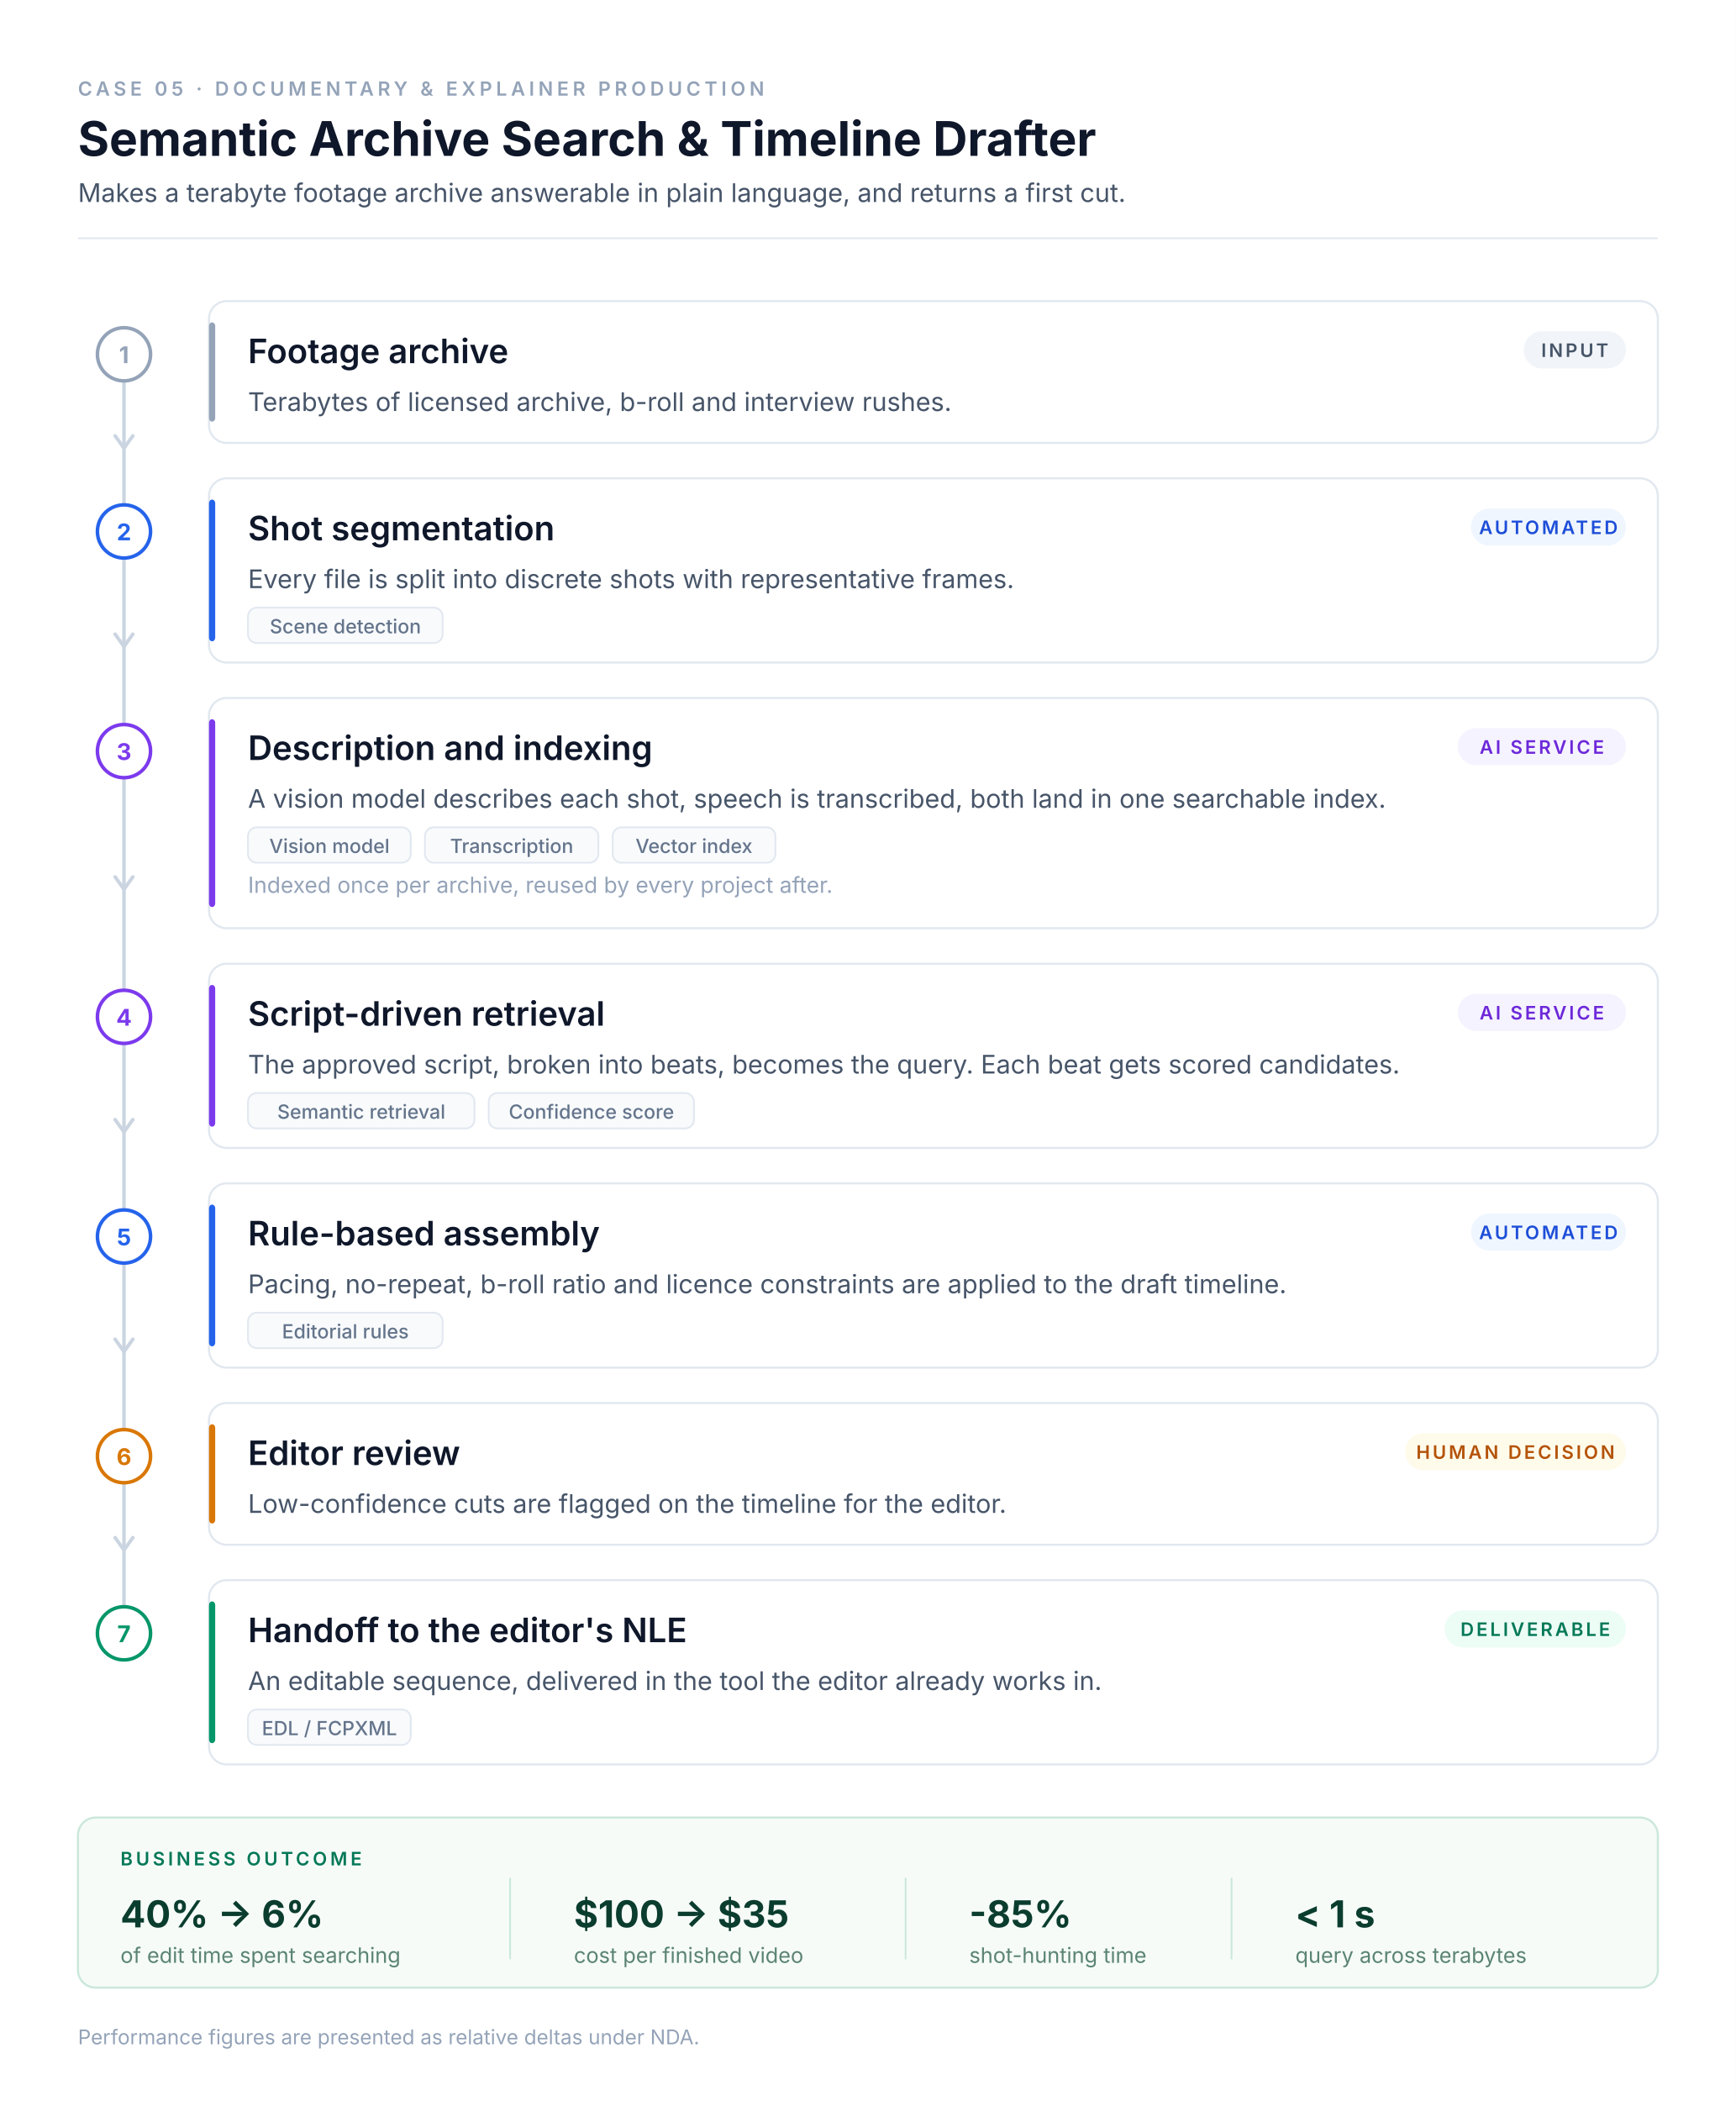
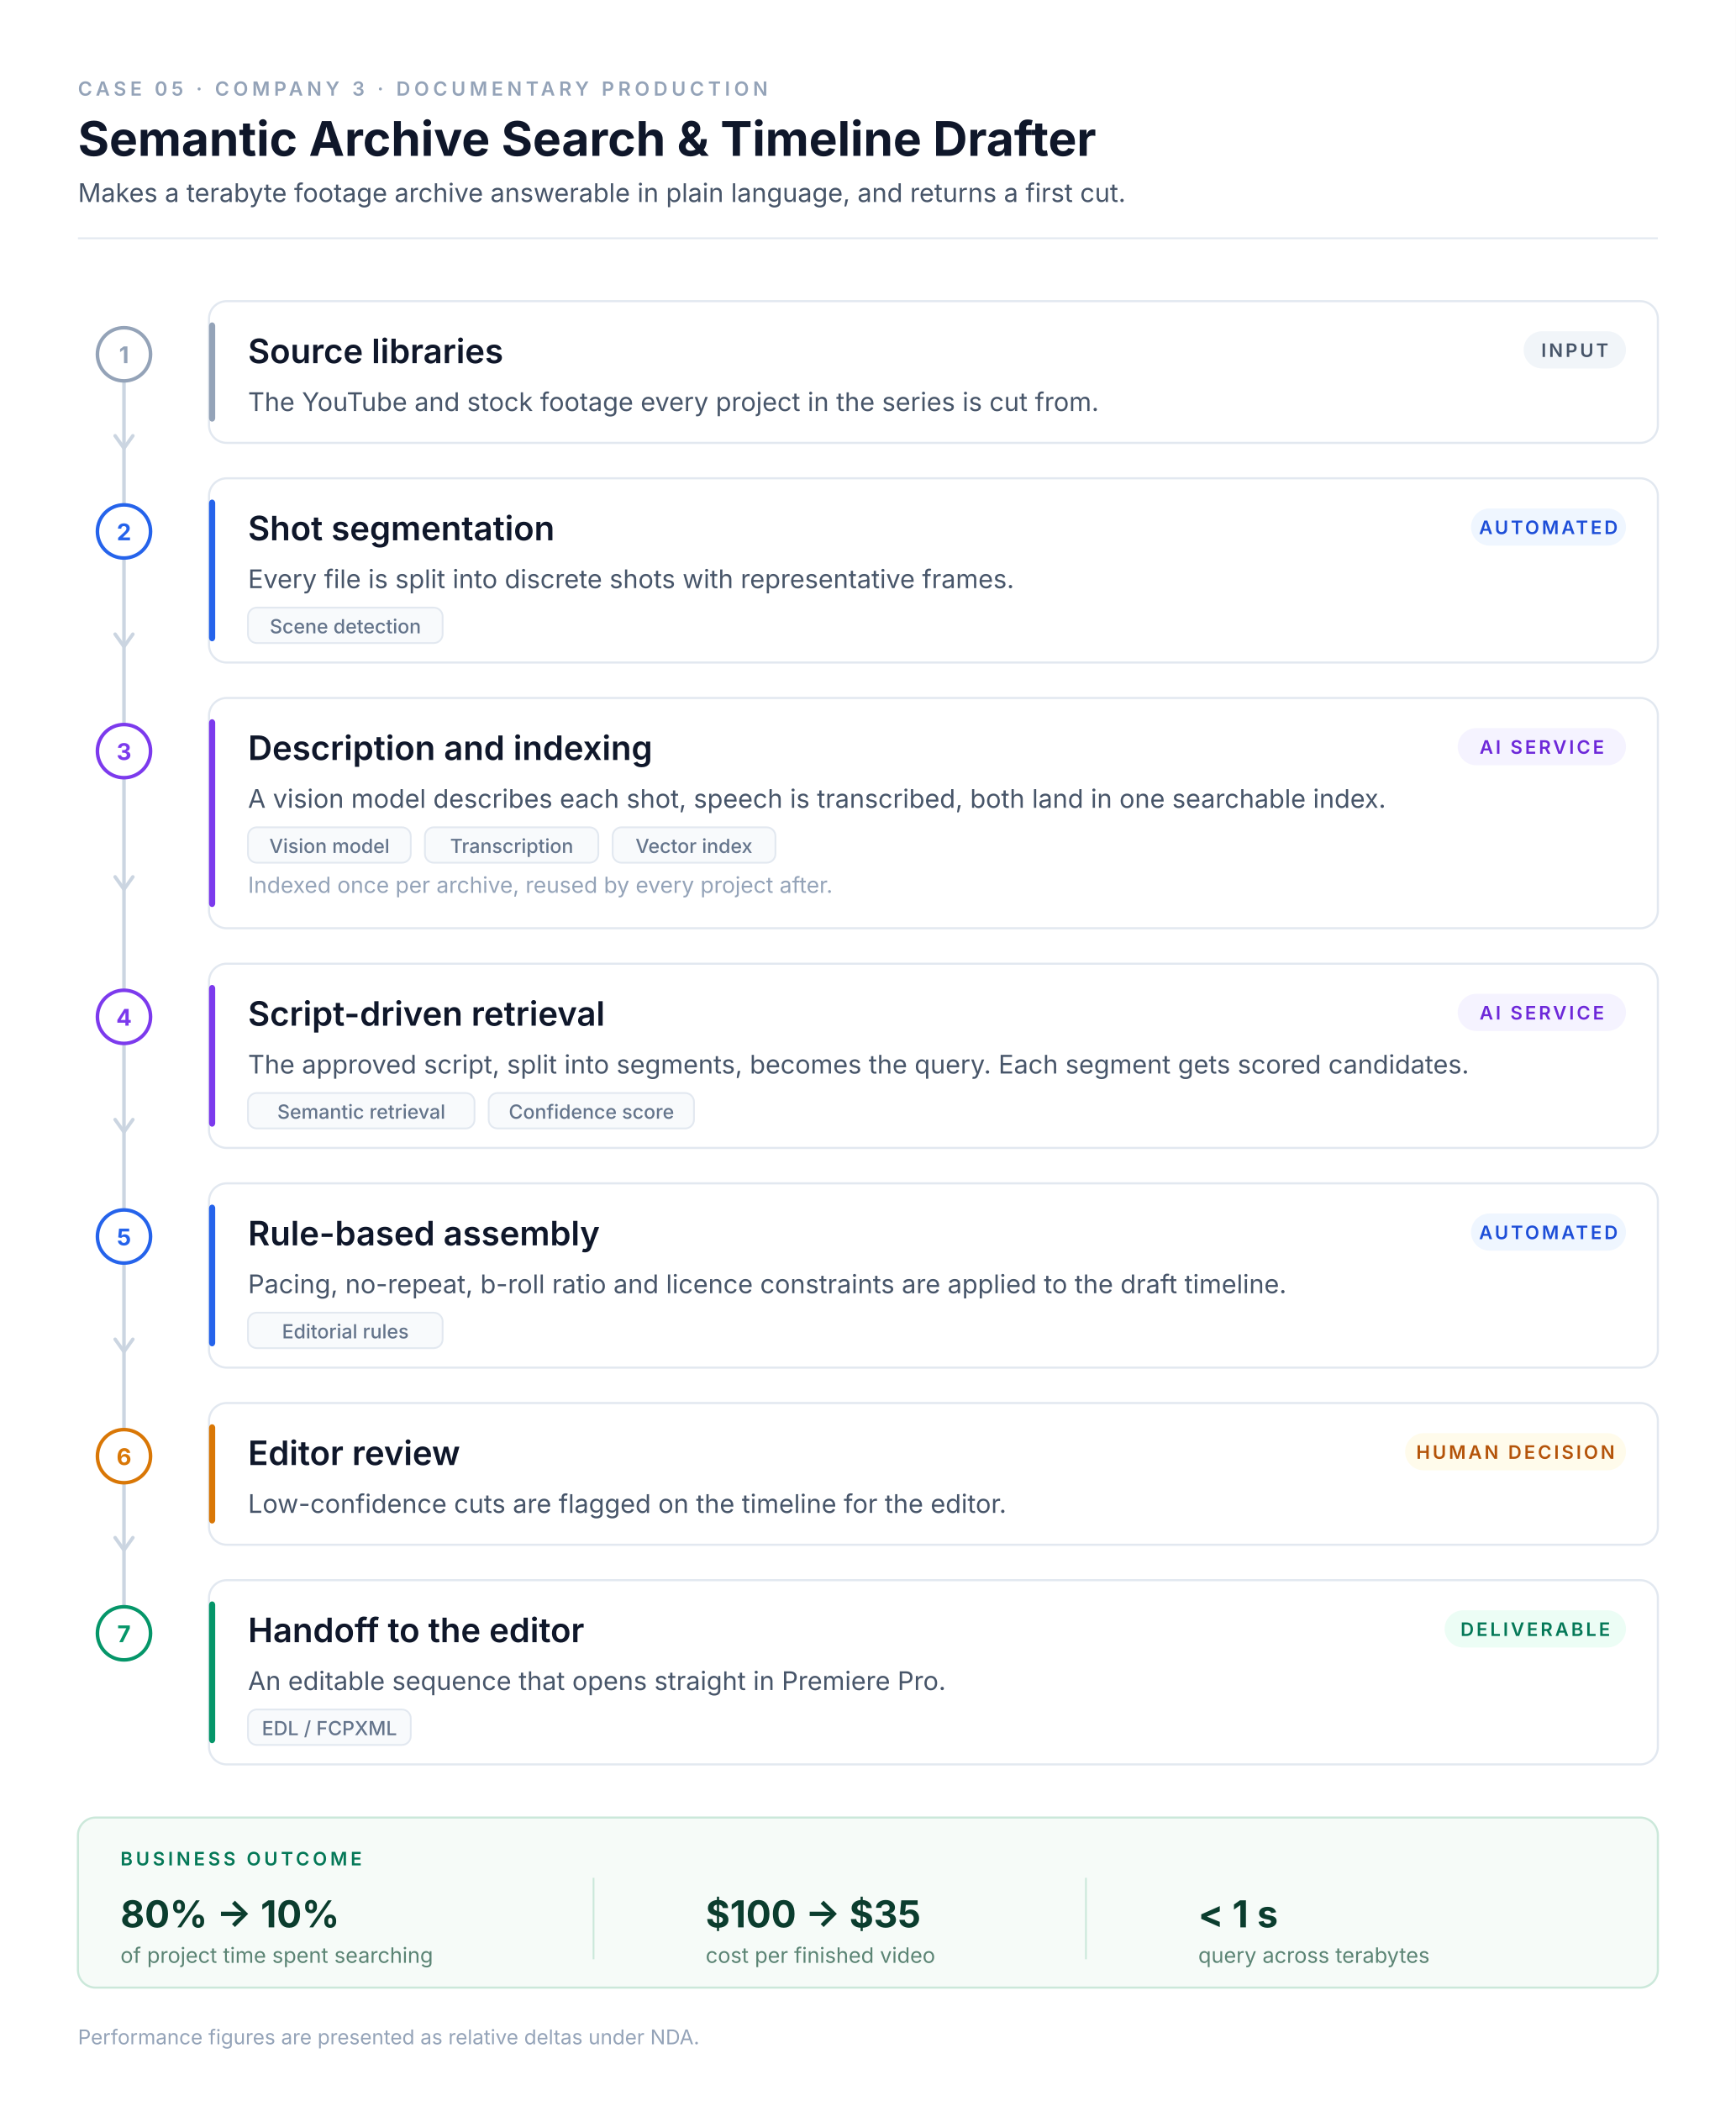
<svg xmlns="http://www.w3.org/2000/svg" width="980" height="1186" viewBox="0 0 980 1186">
  <rect width="980" height="1186" fill="#FFFFFF" />
  <path d="M70 200 L70 922" stroke="#CBD5E1" stroke-width="2" fill="none" />
  <path d="M65 246.0 L70 253.0 L75 246.0" fill="none" stroke="#CBD5E1" stroke-width="2" stroke-linecap="round" stroke-linejoin="round" />
  <path d="M65 358.0 L70 365.0 L75 358.0" fill="none" stroke="#CBD5E1" stroke-width="2" stroke-linecap="round" stroke-linejoin="round" />
  <path d="M65 495.0 L70 502.0 L75 495.0" fill="none" stroke="#CBD5E1" stroke-width="2" stroke-linecap="round" stroke-linejoin="round" />
  <path d="M65 632.0 L70 639.0 L75 632.0" fill="none" stroke="#CBD5E1" stroke-width="2" stroke-linecap="round" stroke-linejoin="round" />
  <path d="M65 756.0 L70 763.0 L75 756.0" fill="none" stroke="#CBD5E1" stroke-width="2" stroke-linecap="round" stroke-linejoin="round" />
  <path d="M65 868.0 L70 875.0 L75 868.0" fill="none" stroke="#CBD5E1" stroke-width="2" stroke-linecap="round" stroke-linejoin="round" />
  <circle cx="70" cy="200" r="15" fill="#FFFFFF" stroke="#94A3B8" stroke-width="2" />
  <text x="70" y="205" font-family="Inter, Helvetica Neue, Arial, sans-serif" font-size="13" font-weight="700" fill="#94A3B8" text-anchor="middle">1</text>
  <circle cx="70" cy="300" r="15" fill="#FFFFFF" stroke="#2563EB" stroke-width="2" />
  <text x="70" y="305" font-family="Inter, Helvetica Neue, Arial, sans-serif" font-size="13" font-weight="700" fill="#2563EB" text-anchor="middle">2</text>
  <circle cx="70" cy="424" r="15" fill="#FFFFFF" stroke="#7C3AED" stroke-width="2" />
  <text x="70" y="429" font-family="Inter, Helvetica Neue, Arial, sans-serif" font-size="13" font-weight="700" fill="#7C3AED" text-anchor="middle">3</text>
  <circle cx="70" cy="574" r="15" fill="#FFFFFF" stroke="#7C3AED" stroke-width="2" />
  <text x="70" y="579" font-family="Inter, Helvetica Neue, Arial, sans-serif" font-size="13" font-weight="700" fill="#7C3AED" text-anchor="middle">4</text>
  <circle cx="70" cy="698" r="15" fill="#FFFFFF" stroke="#2563EB" stroke-width="2" />
  <text x="70" y="703" font-family="Inter, Helvetica Neue, Arial, sans-serif" font-size="13" font-weight="700" fill="#2563EB" text-anchor="middle">5</text>
  <circle cx="70" cy="822" r="15" fill="#FFFFFF" stroke="#D97706" stroke-width="2" />
  <text x="70" y="827" font-family="Inter, Helvetica Neue, Arial, sans-serif" font-size="13" font-weight="700" fill="#D97706" text-anchor="middle">6</text>
  <circle cx="70" cy="922" r="15" fill="#FFFFFF" stroke="#059669" stroke-width="2" />
  <text x="70" y="927" font-family="Inter, Helvetica Neue, Arial, sans-serif" font-size="13" font-weight="700" fill="#059669" text-anchor="middle">7</text>
-   <text x="44.0" y="54.0" font-family="Inter, Helvetica Neue, Arial, sans-serif" font-size="11" font-weight="600" fill="#94A3B8" text-anchor="start" letter-spacing="2.2">CASE 05 · DOCUMENTARY &amp; EXPLAINER PRODUCTION</text>
+   <text x="44.0" y="54.0" font-family="Inter, Helvetica Neue, Arial, sans-serif" font-size="11" font-weight="600" fill="#94A3B8" text-anchor="start" letter-spacing="2.2">CASE 05 · COMPANY 3 · DOCUMENTARY PRODUCTION</text>
  <text x="44.0" y="88.0" font-family="Inter, Helvetica Neue, Arial, sans-serif" font-size="27" font-weight="700" fill="#0F172A" text-anchor="start">Semantic Archive Search &amp; Timeline Drafter</text>
  <text x="44.0" y="114.0" font-family="Inter, Helvetica Neue, Arial, sans-serif" font-size="14.5" font-weight="400" fill="#475569" text-anchor="start">Makes a terabyte footage archive answerable in plain language, and returns a first cut.</text>
  <rect x="44.0" y="134.0" width="892.0" height="1.0" rx="0" fill="#E2E8F0" stroke="none" stroke-width="1" />
  <rect x="118.0" y="170.0" width="818.0" height="80.0" rx="10" fill="#FFFFFF" stroke="#E2E8F0" stroke-width="1.2" />
  <rect x="118.0" y="182.0" width="3.5" height="56.0" rx="2" fill="#94A3B8" stroke="none" stroke-width="1" />
  <rect x="860.2" y="187.0" width="57.8" height="21.0" rx="10.5" fill="#F1F5F9" stroke="none" stroke-width="1" />
  <text x="889.1" y="201.5" font-family="Inter, Helvetica Neue, Arial, sans-serif" font-size="10.5" font-weight="600" fill="#475569" text-anchor="middle" letter-spacing="1.4">INPUT</text>
-   <text x="140.0" y="205.0" font-family="Inter, Helvetica Neue, Arial, sans-serif" font-size="19" font-weight="600" fill="#0F172A" text-anchor="start">Footage archive</text>
-   <text x="140.0" y="232.0" font-family="Inter, Helvetica Neue, Arial, sans-serif" font-size="14.5" font-weight="400" fill="#475569" text-anchor="start">Terabytes of licensed archive, b-roll and interview rushes.</text>
+   <text x="140.0" y="205.0" font-family="Inter, Helvetica Neue, Arial, sans-serif" font-size="19" font-weight="600" fill="#0F172A" text-anchor="start">Source libraries</text>
+   <text x="140.0" y="232.0" font-family="Inter, Helvetica Neue, Arial, sans-serif" font-size="14.5" font-weight="400" fill="#475569" text-anchor="start">The YouTube and stock footage every project in the series is cut from.</text>
  <rect x="118.0" y="270.0" width="818.0" height="104.0" rx="10" fill="#FFFFFF" stroke="#E2E8F0" stroke-width="1.2" />
  <rect x="118.0" y="282.0" width="3.5" height="80.0" rx="2" fill="#2563EB" stroke="none" stroke-width="1" />
  <rect x="830.5" y="287.0" width="87.5" height="21.0" rx="10.5" fill="#EFF6FF" stroke="none" stroke-width="1" />
  <text x="874.2" y="301.5" font-family="Inter, Helvetica Neue, Arial, sans-serif" font-size="10.5" font-weight="600" fill="#1D4ED8" text-anchor="middle" letter-spacing="1.4">AUTOMATED</text>
  <text x="140.0" y="305.0" font-family="Inter, Helvetica Neue, Arial, sans-serif" font-size="19" font-weight="600" fill="#0F172A" text-anchor="start">Shot segmentation</text>
  <text x="140.0" y="332.0" font-family="Inter, Helvetica Neue, Arial, sans-serif" font-size="14.5" font-weight="400" fill="#475569" text-anchor="start">Every file is split into discrete shots with representative frames.</text>
  <rect x="140.0" y="343.0" width="109.9" height="20.0" rx="5" fill="#F8FAFC" stroke="#E2E8F0" stroke-width="1" />
  <text x="195.0" y="357.5" font-family="Inter, Helvetica Neue, Arial, sans-serif" font-size="11" font-weight="500" fill="#64748B" text-anchor="middle">Scene detection</text>
  <rect x="118.0" y="394.0" width="818.0" height="130.0" rx="10" fill="#FFFFFF" stroke="#E2E8F0" stroke-width="1.2" />
  <rect x="118.0" y="406.0" width="3.5" height="106.0" rx="2" fill="#7C3AED" stroke="none" stroke-width="1" />
  <rect x="823.0" y="411.0" width="95.0" height="21.0" rx="10.5" fill="#F5F3FF" stroke="none" stroke-width="1" />
  <text x="870.5" y="425.5" font-family="Inter, Helvetica Neue, Arial, sans-serif" font-size="10.5" font-weight="600" fill="#6D28D9" text-anchor="middle" letter-spacing="1.4">AI SERVICE</text>
  <text x="140.0" y="429.0" font-family="Inter, Helvetica Neue, Arial, sans-serif" font-size="19" font-weight="600" fill="#0F172A" text-anchor="start">Description and indexing</text>
  <text x="140.0" y="456.0" font-family="Inter, Helvetica Neue, Arial, sans-serif" font-size="14.5" font-weight="400" fill="#475569" text-anchor="start">A vision model describes each shot, speech is transcribed, both land in one searchable index.</text>
  <rect x="140.0" y="467.0" width="91.9" height="20.0" rx="5" fill="#F8FAFC" stroke="#E2E8F0" stroke-width="1" />
  <text x="186.0" y="481.5" font-family="Inter, Helvetica Neue, Arial, sans-serif" font-size="11" font-weight="500" fill="#64748B" text-anchor="middle">Vision model</text>
  <rect x="239.9" y="467.0" width="97.9" height="20.0" rx="5" fill="#F8FAFC" stroke="#E2E8F0" stroke-width="1" />
  <text x="288.9" y="481.5" font-family="Inter, Helvetica Neue, Arial, sans-serif" font-size="11" font-weight="500" fill="#64748B" text-anchor="middle">Transcription</text>
  <rect x="345.9" y="467.0" width="91.9" height="20.0" rx="5" fill="#F8FAFC" stroke="#E2E8F0" stroke-width="1" />
  <text x="391.8" y="481.5" font-family="Inter, Helvetica Neue, Arial, sans-serif" font-size="11" font-weight="500" fill="#64748B" text-anchor="middle">Vector index</text>
  <text x="140.0" y="504.0" font-family="Inter, Helvetica Neue, Arial, sans-serif" font-size="12.5" font-weight="400" fill="#94A3B8" text-anchor="start">Indexed once per archive, reused by every project after.</text>
  <rect x="118.0" y="544.0" width="818.0" height="104.0" rx="10" fill="#FFFFFF" stroke="#E2E8F0" stroke-width="1.2" />
  <rect x="118.0" y="556.0" width="3.5" height="80.0" rx="2" fill="#7C3AED" stroke="none" stroke-width="1" />
  <rect x="823.0" y="561.0" width="95.0" height="21.0" rx="10.5" fill="#F5F3FF" stroke="none" stroke-width="1" />
  <text x="870.5" y="575.5" font-family="Inter, Helvetica Neue, Arial, sans-serif" font-size="10.5" font-weight="600" fill="#6D28D9" text-anchor="middle" letter-spacing="1.4">AI SERVICE</text>
  <text x="140.0" y="579.0" font-family="Inter, Helvetica Neue, Arial, sans-serif" font-size="19" font-weight="600" fill="#0F172A" text-anchor="start">Script-driven retrieval</text>
-   <text x="140.0" y="606.0" font-family="Inter, Helvetica Neue, Arial, sans-serif" font-size="14.5" font-weight="400" fill="#475569" text-anchor="start">The approved script, broken into beats, becomes the query. Each beat gets scored candidates.</text>
+   <text x="140.0" y="606.0" font-family="Inter, Helvetica Neue, Arial, sans-serif" font-size="14.5" font-weight="400" fill="#475569" text-anchor="start">The approved script, split into segments, becomes the query. Each segment gets scored candidates.</text>
  <rect x="140.0" y="617.0" width="127.9" height="20.0" rx="5" fill="#F8FAFC" stroke="#E2E8F0" stroke-width="1" />
  <text x="204.0" y="631.5" font-family="Inter, Helvetica Neue, Arial, sans-serif" font-size="11" font-weight="500" fill="#64748B" text-anchor="middle">Semantic retrieval</text>
  <rect x="275.9" y="617.0" width="115.9" height="20.0" rx="5" fill="#F8FAFC" stroke="#E2E8F0" stroke-width="1" />
  <text x="333.9" y="631.5" font-family="Inter, Helvetica Neue, Arial, sans-serif" font-size="11" font-weight="500" fill="#64748B" text-anchor="middle">Confidence score</text>
  <rect x="118.0" y="668.0" width="818.0" height="104.0" rx="10" fill="#FFFFFF" stroke="#E2E8F0" stroke-width="1.2" />
  <rect x="118.0" y="680.0" width="3.5" height="80.0" rx="2" fill="#2563EB" stroke="none" stroke-width="1" />
  <rect x="830.5" y="685.0" width="87.5" height="21.0" rx="10.5" fill="#EFF6FF" stroke="none" stroke-width="1" />
  <text x="874.2" y="699.5" font-family="Inter, Helvetica Neue, Arial, sans-serif" font-size="10.5" font-weight="600" fill="#1D4ED8" text-anchor="middle" letter-spacing="1.4">AUTOMATED</text>
  <text x="140.0" y="703.0" font-family="Inter, Helvetica Neue, Arial, sans-serif" font-size="19" font-weight="600" fill="#0F172A" text-anchor="start">Rule-based assembly</text>
  <text x="140.0" y="730.0" font-family="Inter, Helvetica Neue, Arial, sans-serif" font-size="14.5" font-weight="400" fill="#475569" text-anchor="start">Pacing, no-repeat, b-roll ratio and licence constraints are applied to the draft timeline.</text>
  <rect x="140.0" y="741.0" width="109.9" height="20.0" rx="5" fill="#F8FAFC" stroke="#E2E8F0" stroke-width="1" />
  <text x="195.0" y="755.5" font-family="Inter, Helvetica Neue, Arial, sans-serif" font-size="11" font-weight="500" fill="#64748B" text-anchor="middle">Editorial rules</text>
  <rect x="118.0" y="792.0" width="818.0" height="80.0" rx="10" fill="#FFFFFF" stroke="#E2E8F0" stroke-width="1.2" />
  <rect x="118.0" y="804.0" width="3.5" height="56.0" rx="2" fill="#D97706" stroke="none" stroke-width="1" />
  <rect x="793.3" y="809.0" width="124.7" height="21.0" rx="10.5" fill="#FFFBEB" stroke="none" stroke-width="1" />
  <text x="855.6" y="823.5" font-family="Inter, Helvetica Neue, Arial, sans-serif" font-size="10.5" font-weight="600" fill="#B45309" text-anchor="middle" letter-spacing="1.4">HUMAN DECISION</text>
  <text x="140.0" y="827.0" font-family="Inter, Helvetica Neue, Arial, sans-serif" font-size="19" font-weight="600" fill="#0F172A" text-anchor="start">Editor review</text>
  <text x="140.0" y="854.0" font-family="Inter, Helvetica Neue, Arial, sans-serif" font-size="14.5" font-weight="400" fill="#475569" text-anchor="start">Low-confidence cuts are flagged on the timeline for the editor.</text>
  <rect x="118.0" y="892.0" width="818.0" height="104.0" rx="10" fill="#FFFFFF" stroke="#E2E8F0" stroke-width="1.2" />
  <rect x="118.0" y="904.0" width="3.5" height="80.0" rx="2" fill="#059669" stroke="none" stroke-width="1" />
  <rect x="815.6" y="909.0" width="102.4" height="21.0" rx="10.5" fill="#ECFDF5" stroke="none" stroke-width="1" />
  <text x="866.8" y="923.5" font-family="Inter, Helvetica Neue, Arial, sans-serif" font-size="10.5" font-weight="600" fill="#047857" text-anchor="middle" letter-spacing="1.4">DELIVERABLE</text>
-   <text x="140.0" y="927.0" font-family="Inter, Helvetica Neue, Arial, sans-serif" font-size="19" font-weight="600" fill="#0F172A" text-anchor="start">Handoff to the editor's NLE</text>
-   <text x="140.0" y="954.0" font-family="Inter, Helvetica Neue, Arial, sans-serif" font-size="14.5" font-weight="400" fill="#475569" text-anchor="start">An editable sequence, delivered in the tool the editor already works in.</text>
+   <text x="140.0" y="927.0" font-family="Inter, Helvetica Neue, Arial, sans-serif" font-size="19" font-weight="600" fill="#0F172A" text-anchor="start">Handoff to the editor</text>
+   <text x="140.0" y="954.0" font-family="Inter, Helvetica Neue, Arial, sans-serif" font-size="14.5" font-weight="400" fill="#475569" text-anchor="start">An editable sequence that opens straight in Premiere Pro.</text>
  <rect x="140.0" y="965.0" width="91.9" height="20.0" rx="5" fill="#F8FAFC" stroke="#E2E8F0" stroke-width="1" />
  <text x="186.0" y="979.5" font-family="Inter, Helvetica Neue, Arial, sans-serif" font-size="11" font-weight="500" fill="#64748B" text-anchor="middle">EDL / FCPXML</text>
  <rect x="44.0" y="1026.0" width="892.0" height="96.0" rx="10" fill="#F6FBF8" stroke="#CBE8DA" stroke-width="1.2" />
  <text x="68.0" y="1053.0" font-family="Inter, Helvetica Neue, Arial, sans-serif" font-size="10.5" font-weight="600" fill="#047857" text-anchor="start" letter-spacing="1.8">BUSINESS OUTCOME</text>
-   <text x="68.0" y="1088.0" font-family="Inter, Helvetica Neue, Arial, sans-serif" font-size="21" font-weight="700" fill="#0B3D2E" text-anchor="start">40% → 6%</text>
-   <text x="68.0" y="1108.0" font-family="Inter, Helvetica Neue, Arial, sans-serif" font-size="12" font-weight="400" fill="#5B8474" text-anchor="start">of edit time spent searching</text>
-   <rect x="287.5" y="1060.0" width="1.0" height="46.0" rx="0" fill="#CBE8DA" stroke="none" stroke-width="1" />
-   <text x="324.0" y="1088.0" font-family="Inter, Helvetica Neue, Arial, sans-serif" font-size="21" font-weight="700" fill="#0B3D2E" text-anchor="start">$100 → $35</text>
-   <text x="324.0" y="1108.0" font-family="Inter, Helvetica Neue, Arial, sans-serif" font-size="12" font-weight="400" fill="#5B8474" text-anchor="start">cost per finished video</text>
-   <rect x="510.8" y="1060.0" width="1.0" height="46.0" rx="0" fill="#CBE8DA" stroke="none" stroke-width="1" />
-   <text x="547.2" y="1088.0" font-family="Inter, Helvetica Neue, Arial, sans-serif" font-size="21" font-weight="700" fill="#0B3D2E" text-anchor="start">-85%</text>
-   <text x="547.2" y="1108.0" font-family="Inter, Helvetica Neue, Arial, sans-serif" font-size="12" font-weight="400" fill="#5B8474" text-anchor="start">shot-hunting time</text>
-   <rect x="694.8" y="1060.0" width="1.0" height="46.0" rx="0" fill="#CBE8DA" stroke="none" stroke-width="1" />
-   <text x="731.3" y="1088.0" font-family="Inter, Helvetica Neue, Arial, sans-serif" font-size="21" font-weight="700" fill="#0B3D2E" text-anchor="start">&lt; 1 s</text>
-   <text x="731.3" y="1108.0" font-family="Inter, Helvetica Neue, Arial, sans-serif" font-size="12" font-weight="400" fill="#5B8474" text-anchor="start">query across terabytes</text>
+   <text x="68.0" y="1088.0" font-family="Inter, Helvetica Neue, Arial, sans-serif" font-size="21" font-weight="700" fill="#0B3D2E" text-anchor="start">80% → 10%</text>
+   <text x="68.0" y="1108.0" font-family="Inter, Helvetica Neue, Arial, sans-serif" font-size="12" font-weight="400" fill="#5B8474" text-anchor="start">of project time spent searching</text>
+   <rect x="334.6" y="1060.0" width="1.0" height="46.0" rx="0" fill="#CBE8DA" stroke="none" stroke-width="1" />
+   <text x="398.4" y="1088.0" font-family="Inter, Helvetica Neue, Arial, sans-serif" font-size="21" font-weight="700" fill="#0B3D2E" text-anchor="start">$100 → $35</text>
+   <text x="398.4" y="1108.0" font-family="Inter, Helvetica Neue, Arial, sans-serif" font-size="12" font-weight="400" fill="#5B8474" text-anchor="start">cost per finished video</text>
+   <rect x="612.6" y="1060.0" width="1.0" height="46.0" rx="0" fill="#CBE8DA" stroke="none" stroke-width="1" />
+   <text x="676.5" y="1088.0" font-family="Inter, Helvetica Neue, Arial, sans-serif" font-size="21" font-weight="700" fill="#0B3D2E" text-anchor="start">&lt; 1 s</text>
+   <text x="676.5" y="1108.0" font-family="Inter, Helvetica Neue, Arial, sans-serif" font-size="12" font-weight="400" fill="#5B8474" text-anchor="start">query across terabytes</text>
  <text x="44.0" y="1154.0" font-family="Inter, Helvetica Neue, Arial, sans-serif" font-size="11.5" font-weight="400" fill="#94A3B8" text-anchor="start">Performance figures are presented as relative deltas under NDA.</text>
</svg>
